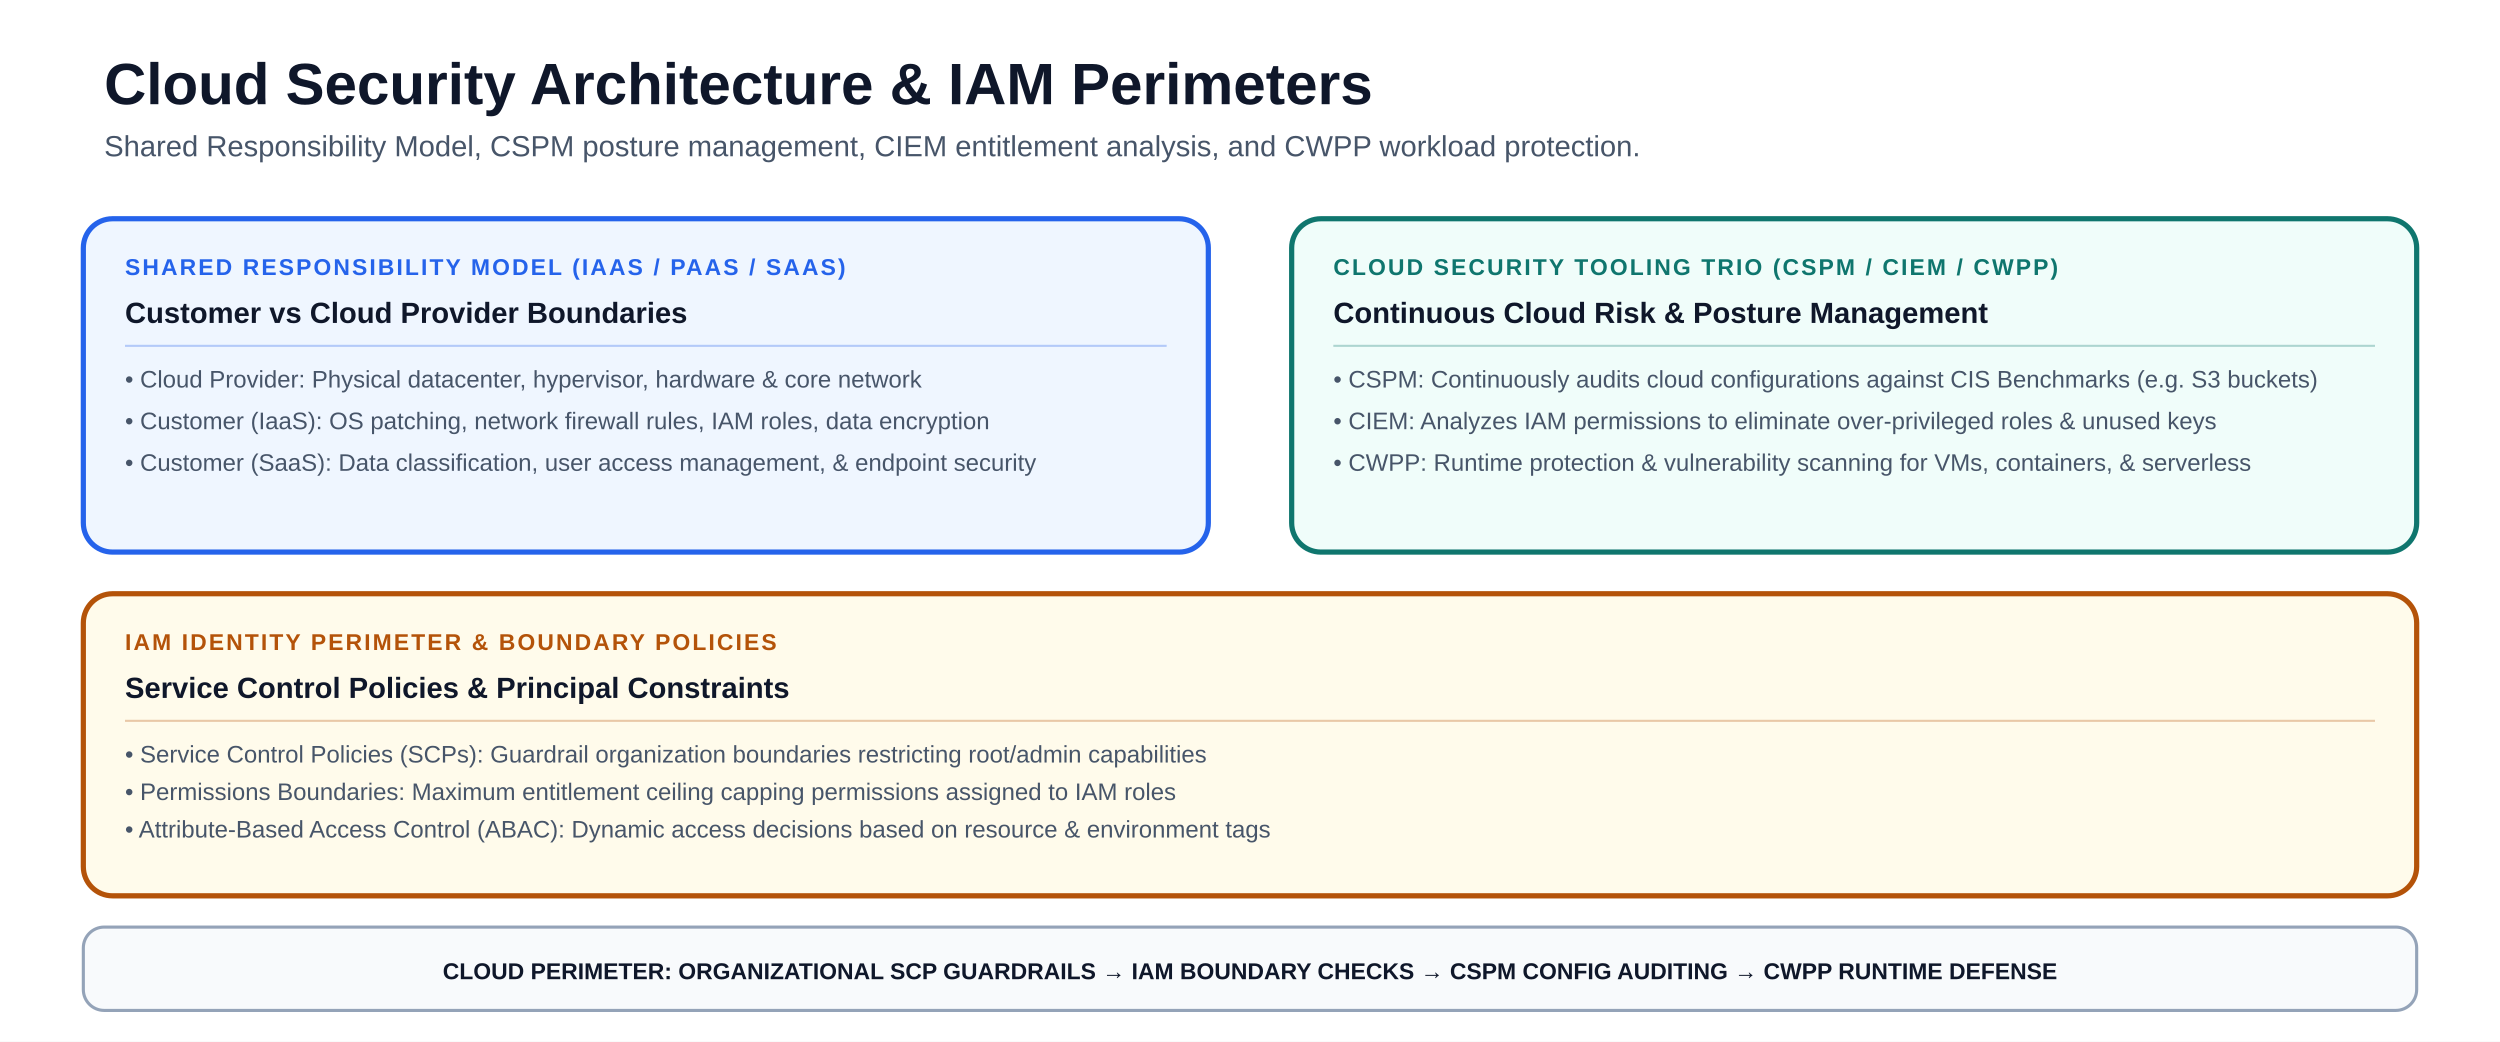
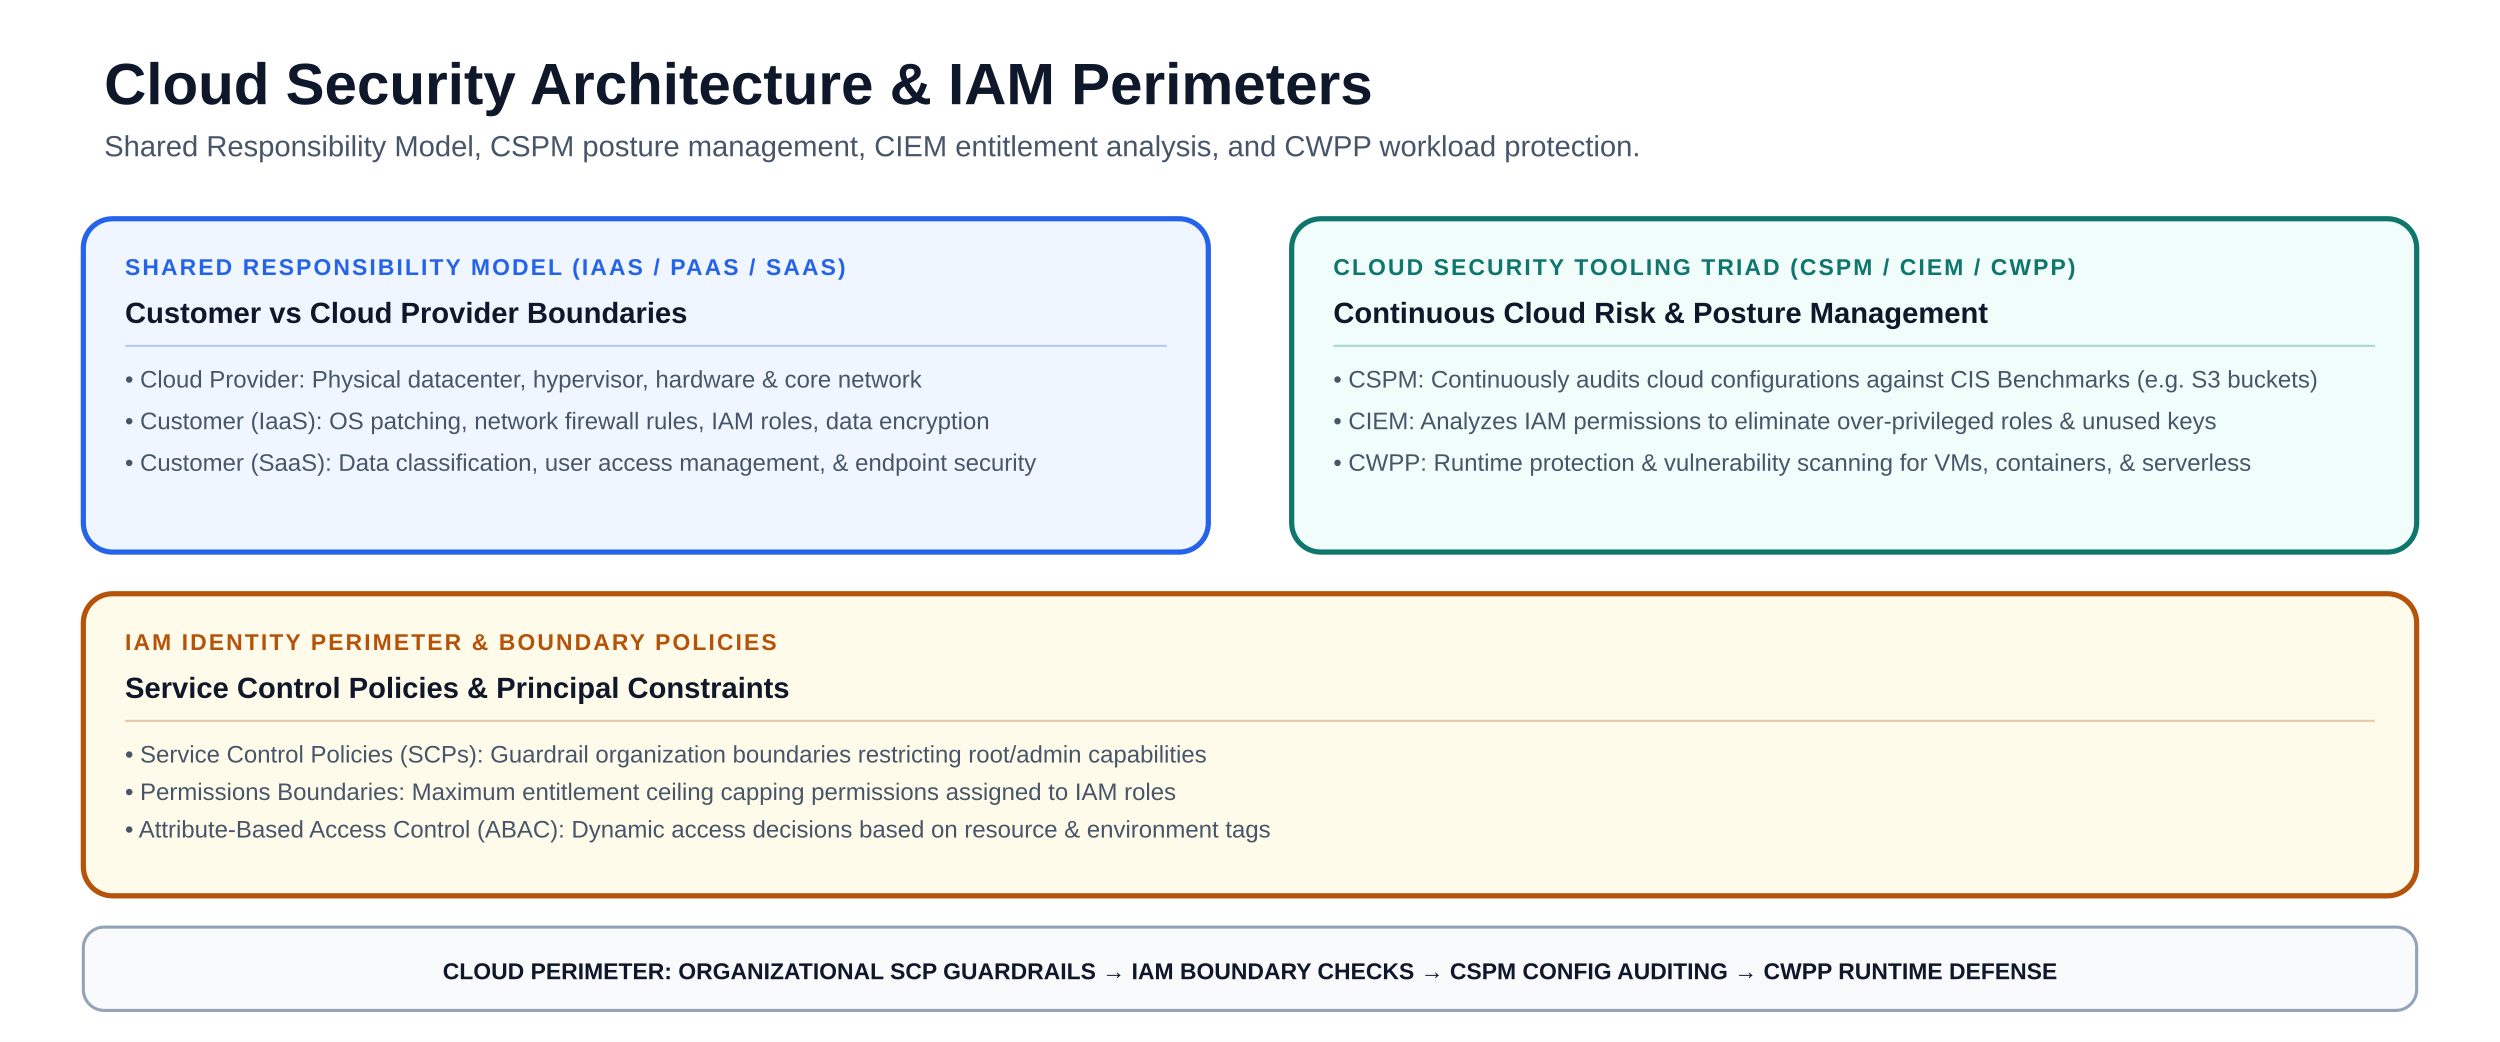
<svg xmlns="http://www.w3.org/2000/svg" viewBox="0 0 1200 500" font-family="-apple-system, BlinkMacSystemFont, 'Segoe UI', Arial, sans-serif" role="img" aria-labelledby="title description">
  <rect width="1200" height="500" fill="#ffffff" />
  <text x="50" y="50" font-size="28" font-weight="850" fill="#0f172a">Cloud Security Architecture &amp; IAM Perimeters</text>
  <text x="50" y="75" font-size="14" fill="#475569">Shared Responsibility Model, CSPM posture management, CIEM entitlement analysis, and CWPP workload protection.</text>
  <rect x="40" y="105" width="540" height="160" rx="14" fill="#eff6ff" stroke="#2563eb" stroke-width="2.5" />
  <text x="60" y="132" font-size="11" font-weight="900" letter-spacing="1" fill="#2563eb">SHARED RESPONSIBILITY MODEL (IAAS / PAAS / SAAS)</text>
  <text x="60" y="155" font-size="14" font-weight="800" fill="#0f172a">Customer vs Cloud Provider Boundaries</text>
  <line x1="60" y1="166" x2="560" y2="166" stroke="#2563eb" stroke-opacity="0.3" stroke-width="1" />
  <text x="60" y="186" font-size="11.5" font-weight="500" fill="#475569">• Cloud Provider: Physical datacenter, hypervisor, hardware &amp; core network</text>
  <text x="60" y="206" font-size="11.5" font-weight="500" fill="#475569">• Customer (IaaS): OS patching, network firewall rules, IAM roles, data encryption</text>
  <text x="60" y="226" font-size="11.5" font-weight="500" fill="#475569">• Customer (SaaS): Data classification, user access management, &amp; endpoint security</text>
  <rect x="620" y="105" width="540" height="160" rx="14" fill="#f0fdfa" stroke="#0f766e" stroke-width="2.5" />
-   <text x="640" y="132" font-size="11" font-weight="900" letter-spacing="1" fill="#0f766e">CLOUD SECURITY TOOLING TRIO (CSPM / CIEM / CWPP)</text>
+   <text x="640" y="132" font-size="11" font-weight="900" letter-spacing="1" fill="#0f766e">CLOUD SECURITY TOOLING TRIAD (CSPM / CIEM / CWPP)</text>
  <text x="640" y="155" font-size="14" font-weight="800" fill="#0f172a">Continuous Cloud Risk &amp; Posture Management</text>
  <line x1="640" y1="166" x2="1140" y2="166" stroke="#0f766e" stroke-opacity="0.3" stroke-width="1" />
  <text x="640" y="186" font-size="11.5" font-weight="500" fill="#475569">• CSPM: Continuously audits cloud configurations against CIS Benchmarks (e.g. S3 buckets)</text>
  <text x="640" y="206" font-size="11.5" font-weight="500" fill="#475569">• CIEM: Analyzes IAM permissions to eliminate over-privileged roles &amp; unused keys</text>
  <text x="640" y="226" font-size="11.5" font-weight="500" fill="#475569">• CWPP: Runtime protection &amp; vulnerability scanning for VMs, containers, &amp; serverless</text>
  <rect x="40" y="285" width="1120" height="145" rx="14" fill="#fffbeb" stroke="#b45309" stroke-width="2.5" />
  <text x="60" y="312" font-size="11" font-weight="900" letter-spacing="1" fill="#b45309">IAM IDENTITY PERIMETER &amp; BOUNDARY POLICIES</text>
  <text x="60" y="335" font-size="14" font-weight="800" fill="#0f172a">Service Control Policies &amp; Principal Constraints</text>
  <line x1="60" y1="346" x2="1140" y2="346" stroke="#b45309" stroke-opacity="0.3" stroke-width="1" />
  <text x="60" y="366" font-size="11.5" font-weight="500" fill="#475569">• Service Control Policies (SCPs): Guardrail organization boundaries restricting root/admin capabilities</text>
  <text x="60" y="384" font-size="11.5" font-weight="500" fill="#475569">• Permissions Boundaries: Maximum entitlement ceiling capping permissions assigned to IAM roles</text>
  <text x="60" y="402" font-size="11.5" font-weight="500" fill="#475569">• Attribute-Based Access Control (ABAC): Dynamic access decisions based on resource &amp; environment tags</text>
  <rect x="40" y="445" width="1120" height="40" rx="10" fill="#f8fafc" stroke="#94a3b8" stroke-width="1.5" />
  <text x="600" y="470" text-anchor="middle" font-size="11" font-weight="800" fill="#0f172a">CLOUD PERIMETER: ORGANIZATIONAL SCP GUARDRAILS → IAM BOUNDARY CHECKS → CSPM CONFIG AUDITING → CWPP RUNTIME DEFENSE</text>
</svg>
